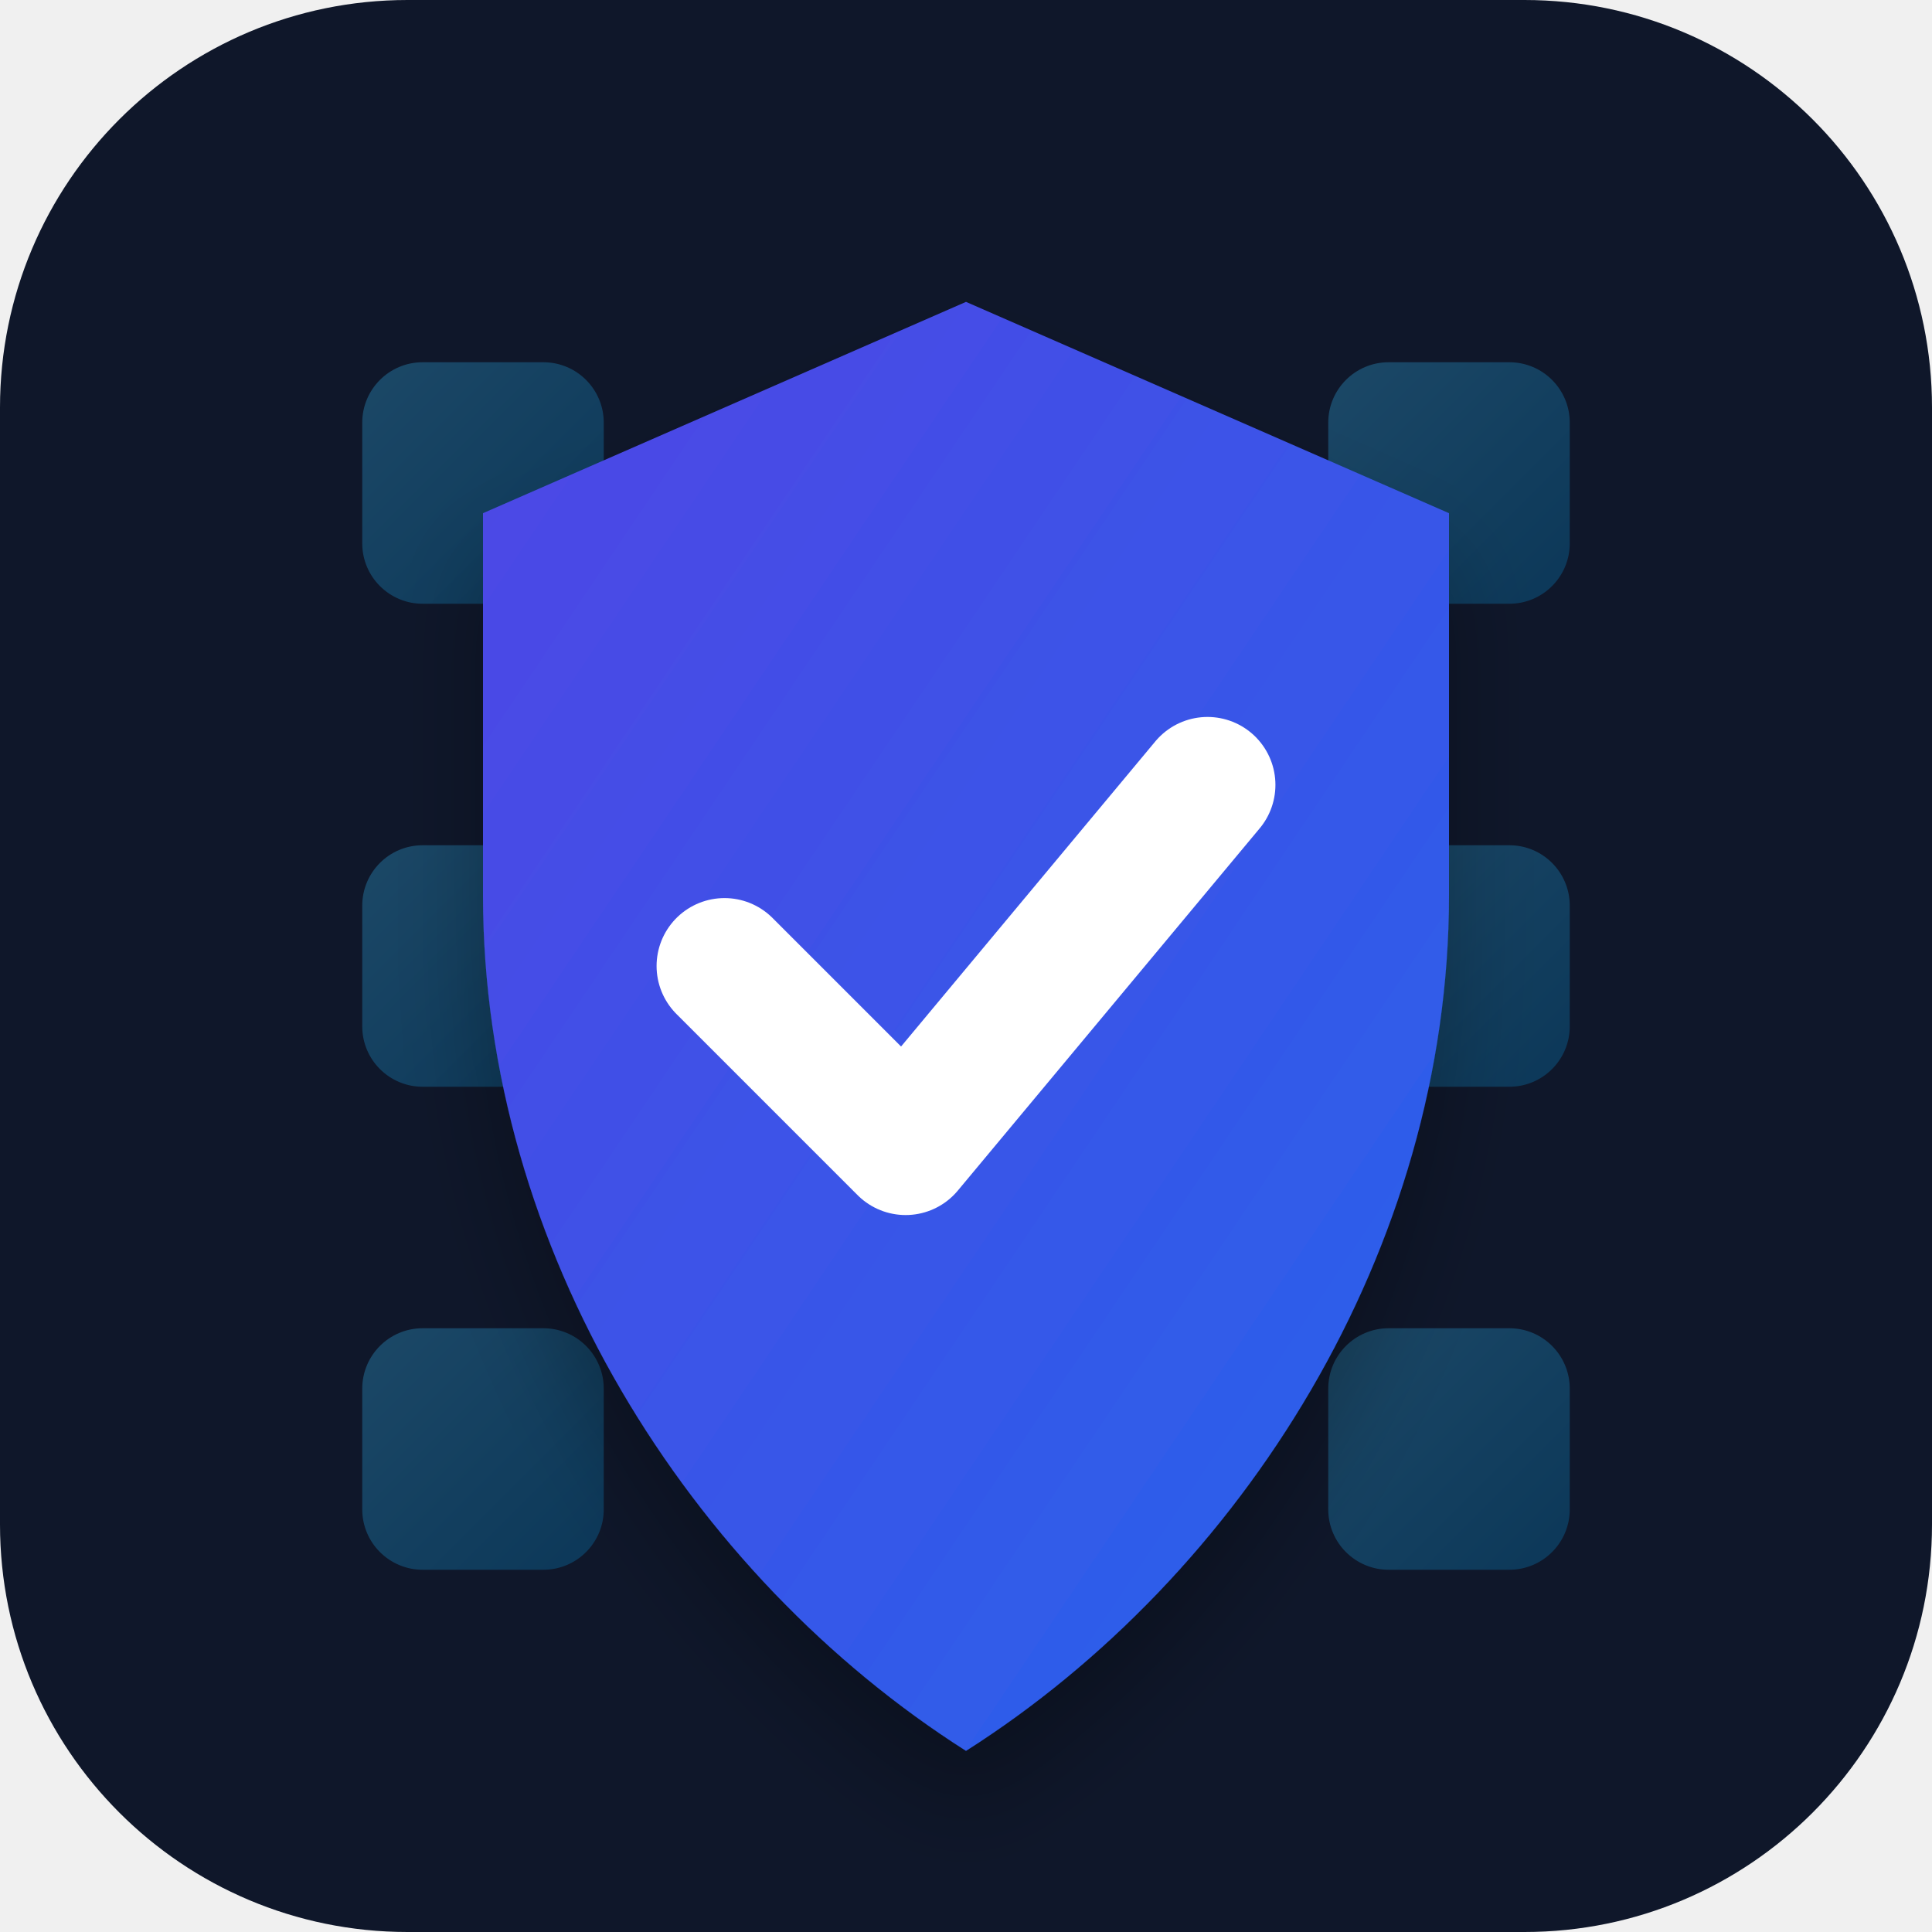
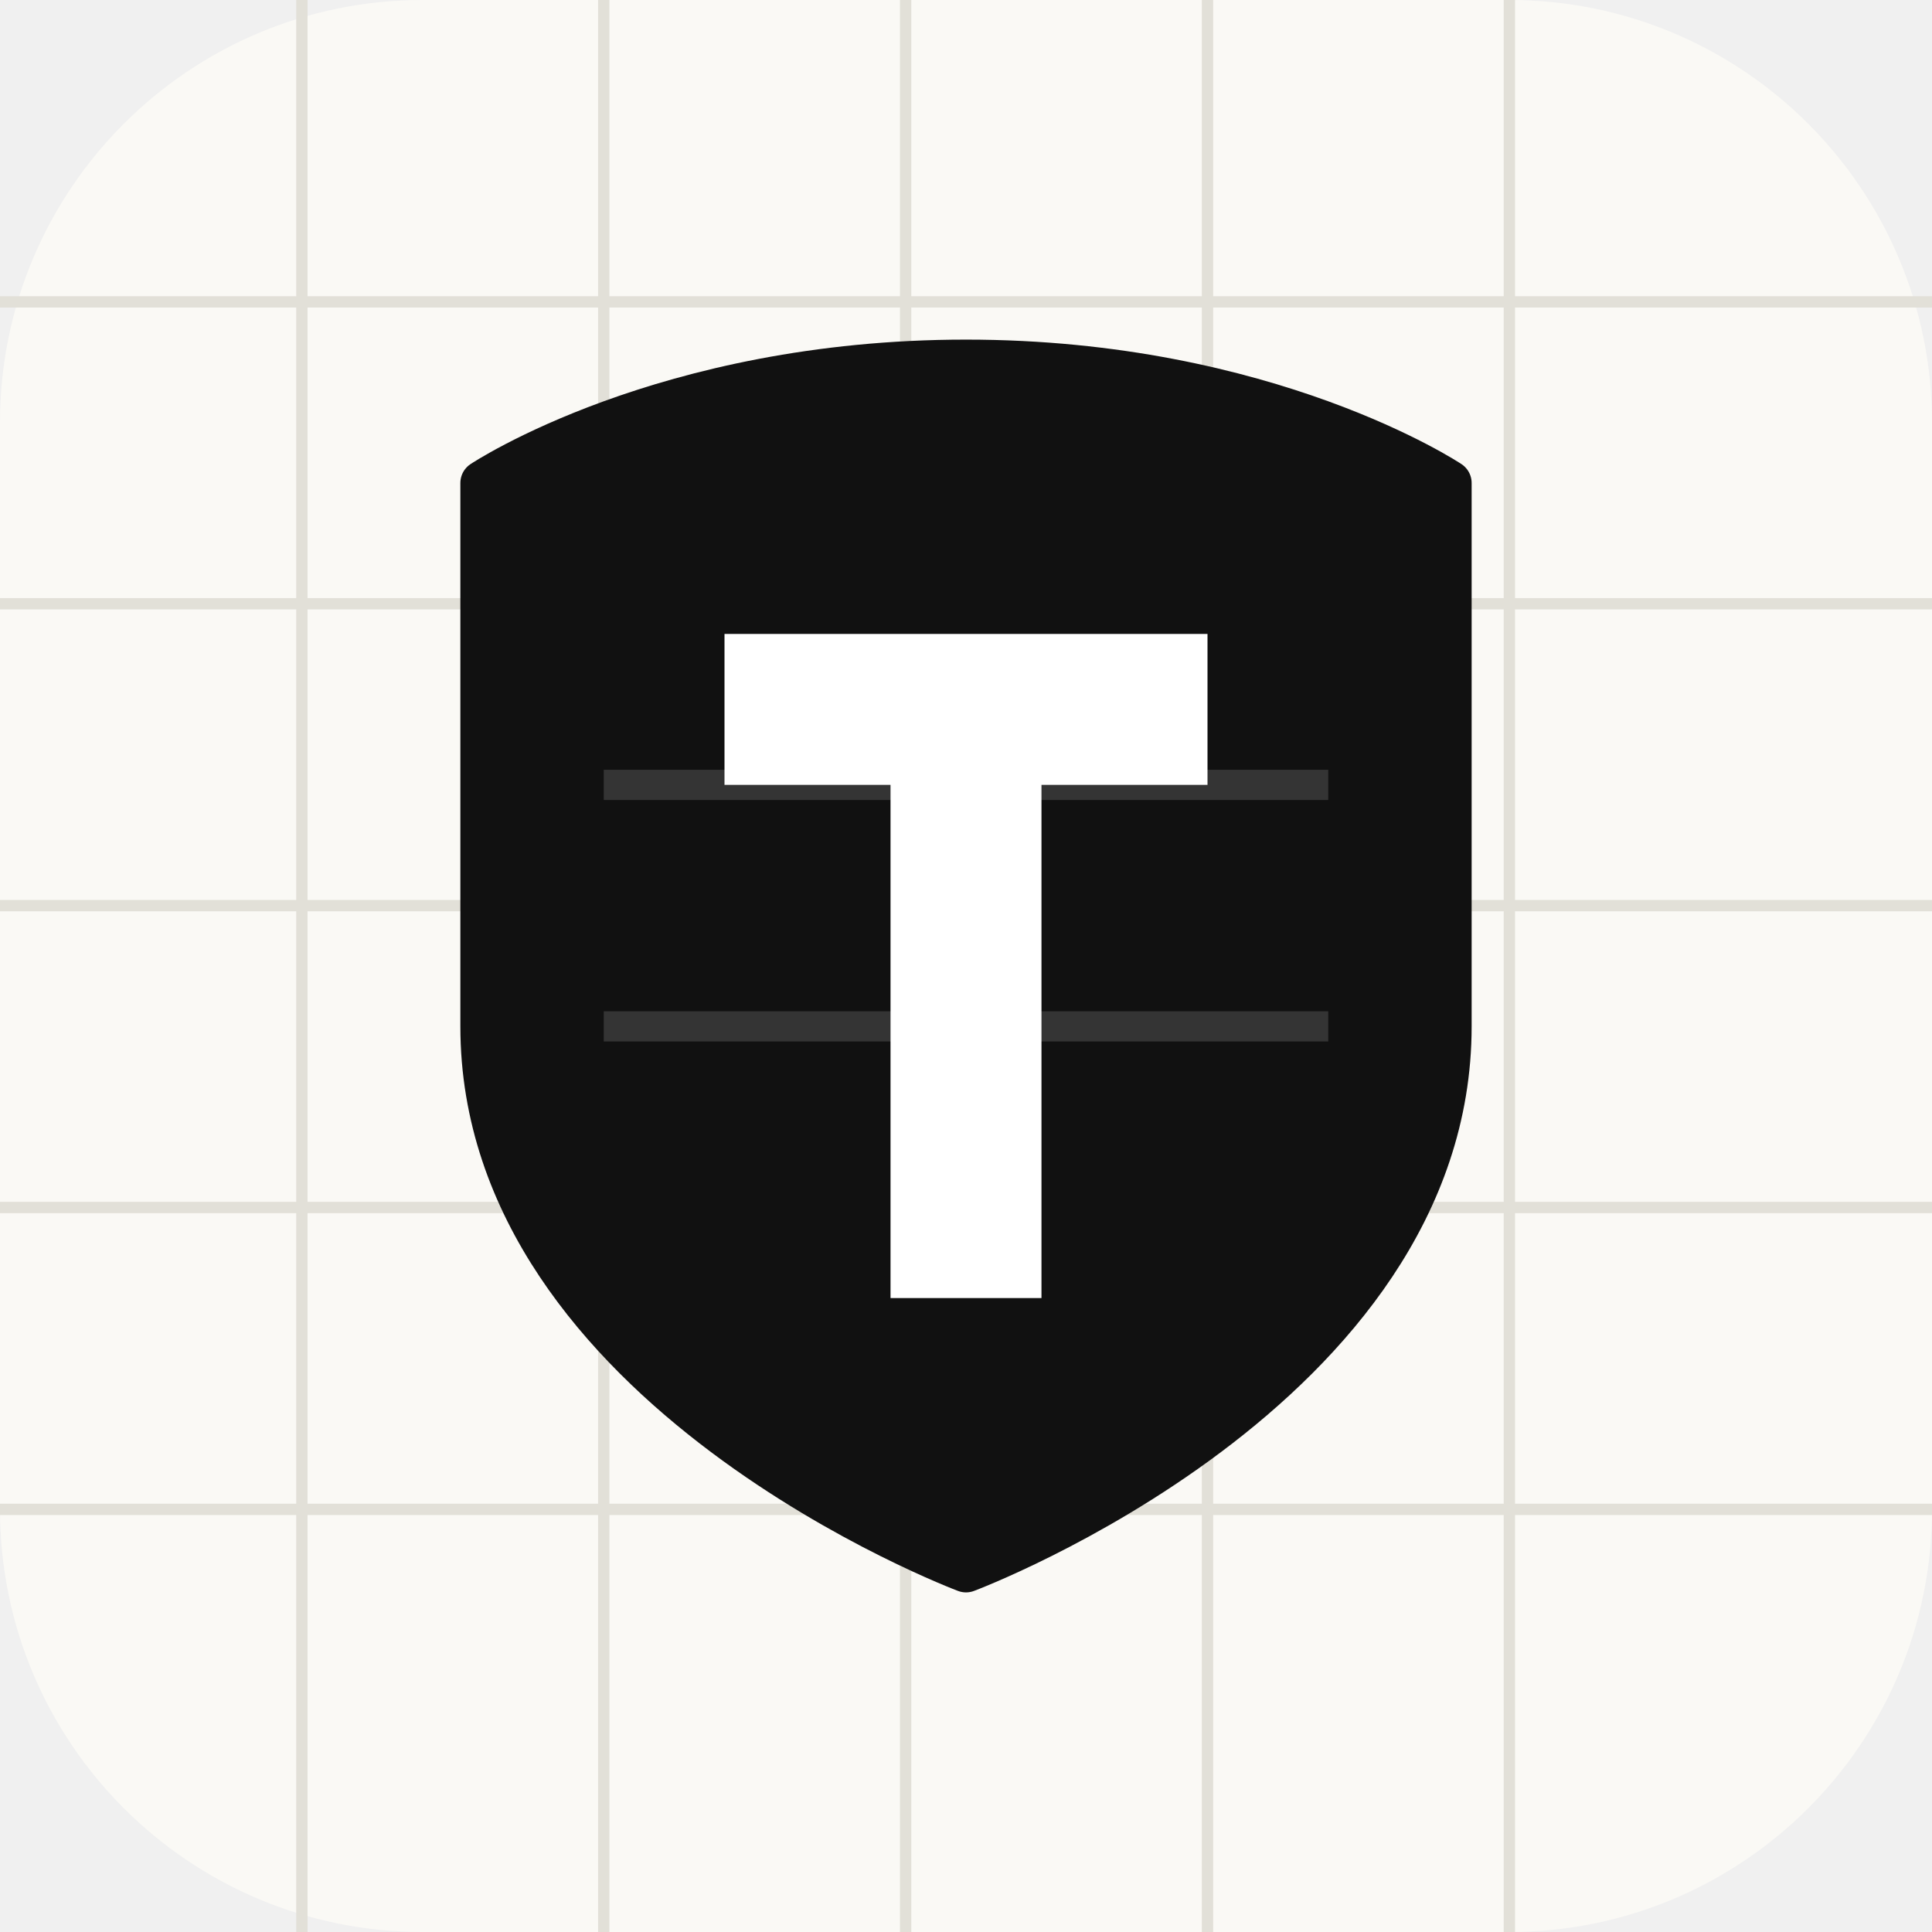
- <svg xmlns="http://www.w3.org/2000/svg" viewBox="0 0 256 256">
-   <defs>
-     <linearGradient id="shieldGrad" x1="0%" y1="0%" x2="100%" y2="100%">
-       <stop offset="0%" stop-color="#4F46E5" />
-       <stop offset="100%" stop-color="#2563EB" />
-     </linearGradient>
-     <linearGradient id="tokenGrad" x1="0%" y1="0%" x2="100%" y2="100%">
-       <stop offset="0%" stop-color="#38BDF8" />
-       <stop offset="100%" stop-color="#0284C7" />
-     </linearGradient>
-     <filter id="shadow" x="-20%" y="-20%" width="140%" height="140%">
-       <feDropShadow dx="0" dy="8" stdDeviation="6" flood-opacity="0.25" />
-     </filter>
-   </defs>
-   <rect width="256" height="256" rx="54" fill="#0F172A" />
-   <g opacity="0.3" fill="url(#tokenGrad)">
-     <rect x="48" y="48" width="32" height="32" rx="8" />
-     <rect x="112" y="48" width="32" height="32" rx="8" />
-     <rect x="176" y="48" width="32" height="32" rx="8" />
-     <rect x="48" y="112" width="32" height="32" rx="8" />
-     <rect x="176" y="112" width="32" height="32" rx="8" />
-     <rect x="48" y="176" width="32" height="32" rx="8" />
-     <rect x="112" y="176" width="32" height="32" rx="8" />
-     <rect x="176" y="176" width="32" height="32" rx="8" />
-   </g>
-   <path d="M128 40 L64 68 V118.6 C64 165.6 91.5 208.8 128 232 C164.5 208.8 192 165.6 192 118.6 V68 L128 40 Z" fill="url(#shieldGrad)" filter="url(#shadow)" />
-   <path d="M96 128 L120 152 L160 104" stroke="#FFFFFF" stroke-width="18" stroke-linecap="round" stroke-linejoin="round" fill="none" />
+ <svg xmlns="http://www.w3.org/2000/svg" viewBox="0 0 256 256" width="256" height="256">
+   <rect width="256" height="256" rx="56" fill="#faf9f5" />
+   <path d="M40 0v256M80 0v256M120 0v256M160 0v256M200 0v256M0 40h256M0 80h256M0 120h256M0 160h256M0 200h256" stroke="#e2e0d8" stroke-width="1.5" />
+   <path d="M128 48            C168 48, 192 64, 192 64            V136            C192 184, 128 208, 128 208            C128 208, 64 184, 64 136            V64            C64 64, 88 48, 128 48 Z" fill="#111111" stroke="#111111" stroke-width="6" stroke-linejoin="round" />
+   <line x1="80" y1="104" x2="176" y2="104" stroke="rgba(255, 255, 255, 0.15)" stroke-width="4" />
+   <line x1="80" y1="136" x2="176" y2="136" stroke="rgba(255, 255, 255, 0.15)" stroke-width="4" />
+   <path d="M96 84h64v20h-22v68h-20V104H96V84z" fill="#ffffff" />
</svg>
